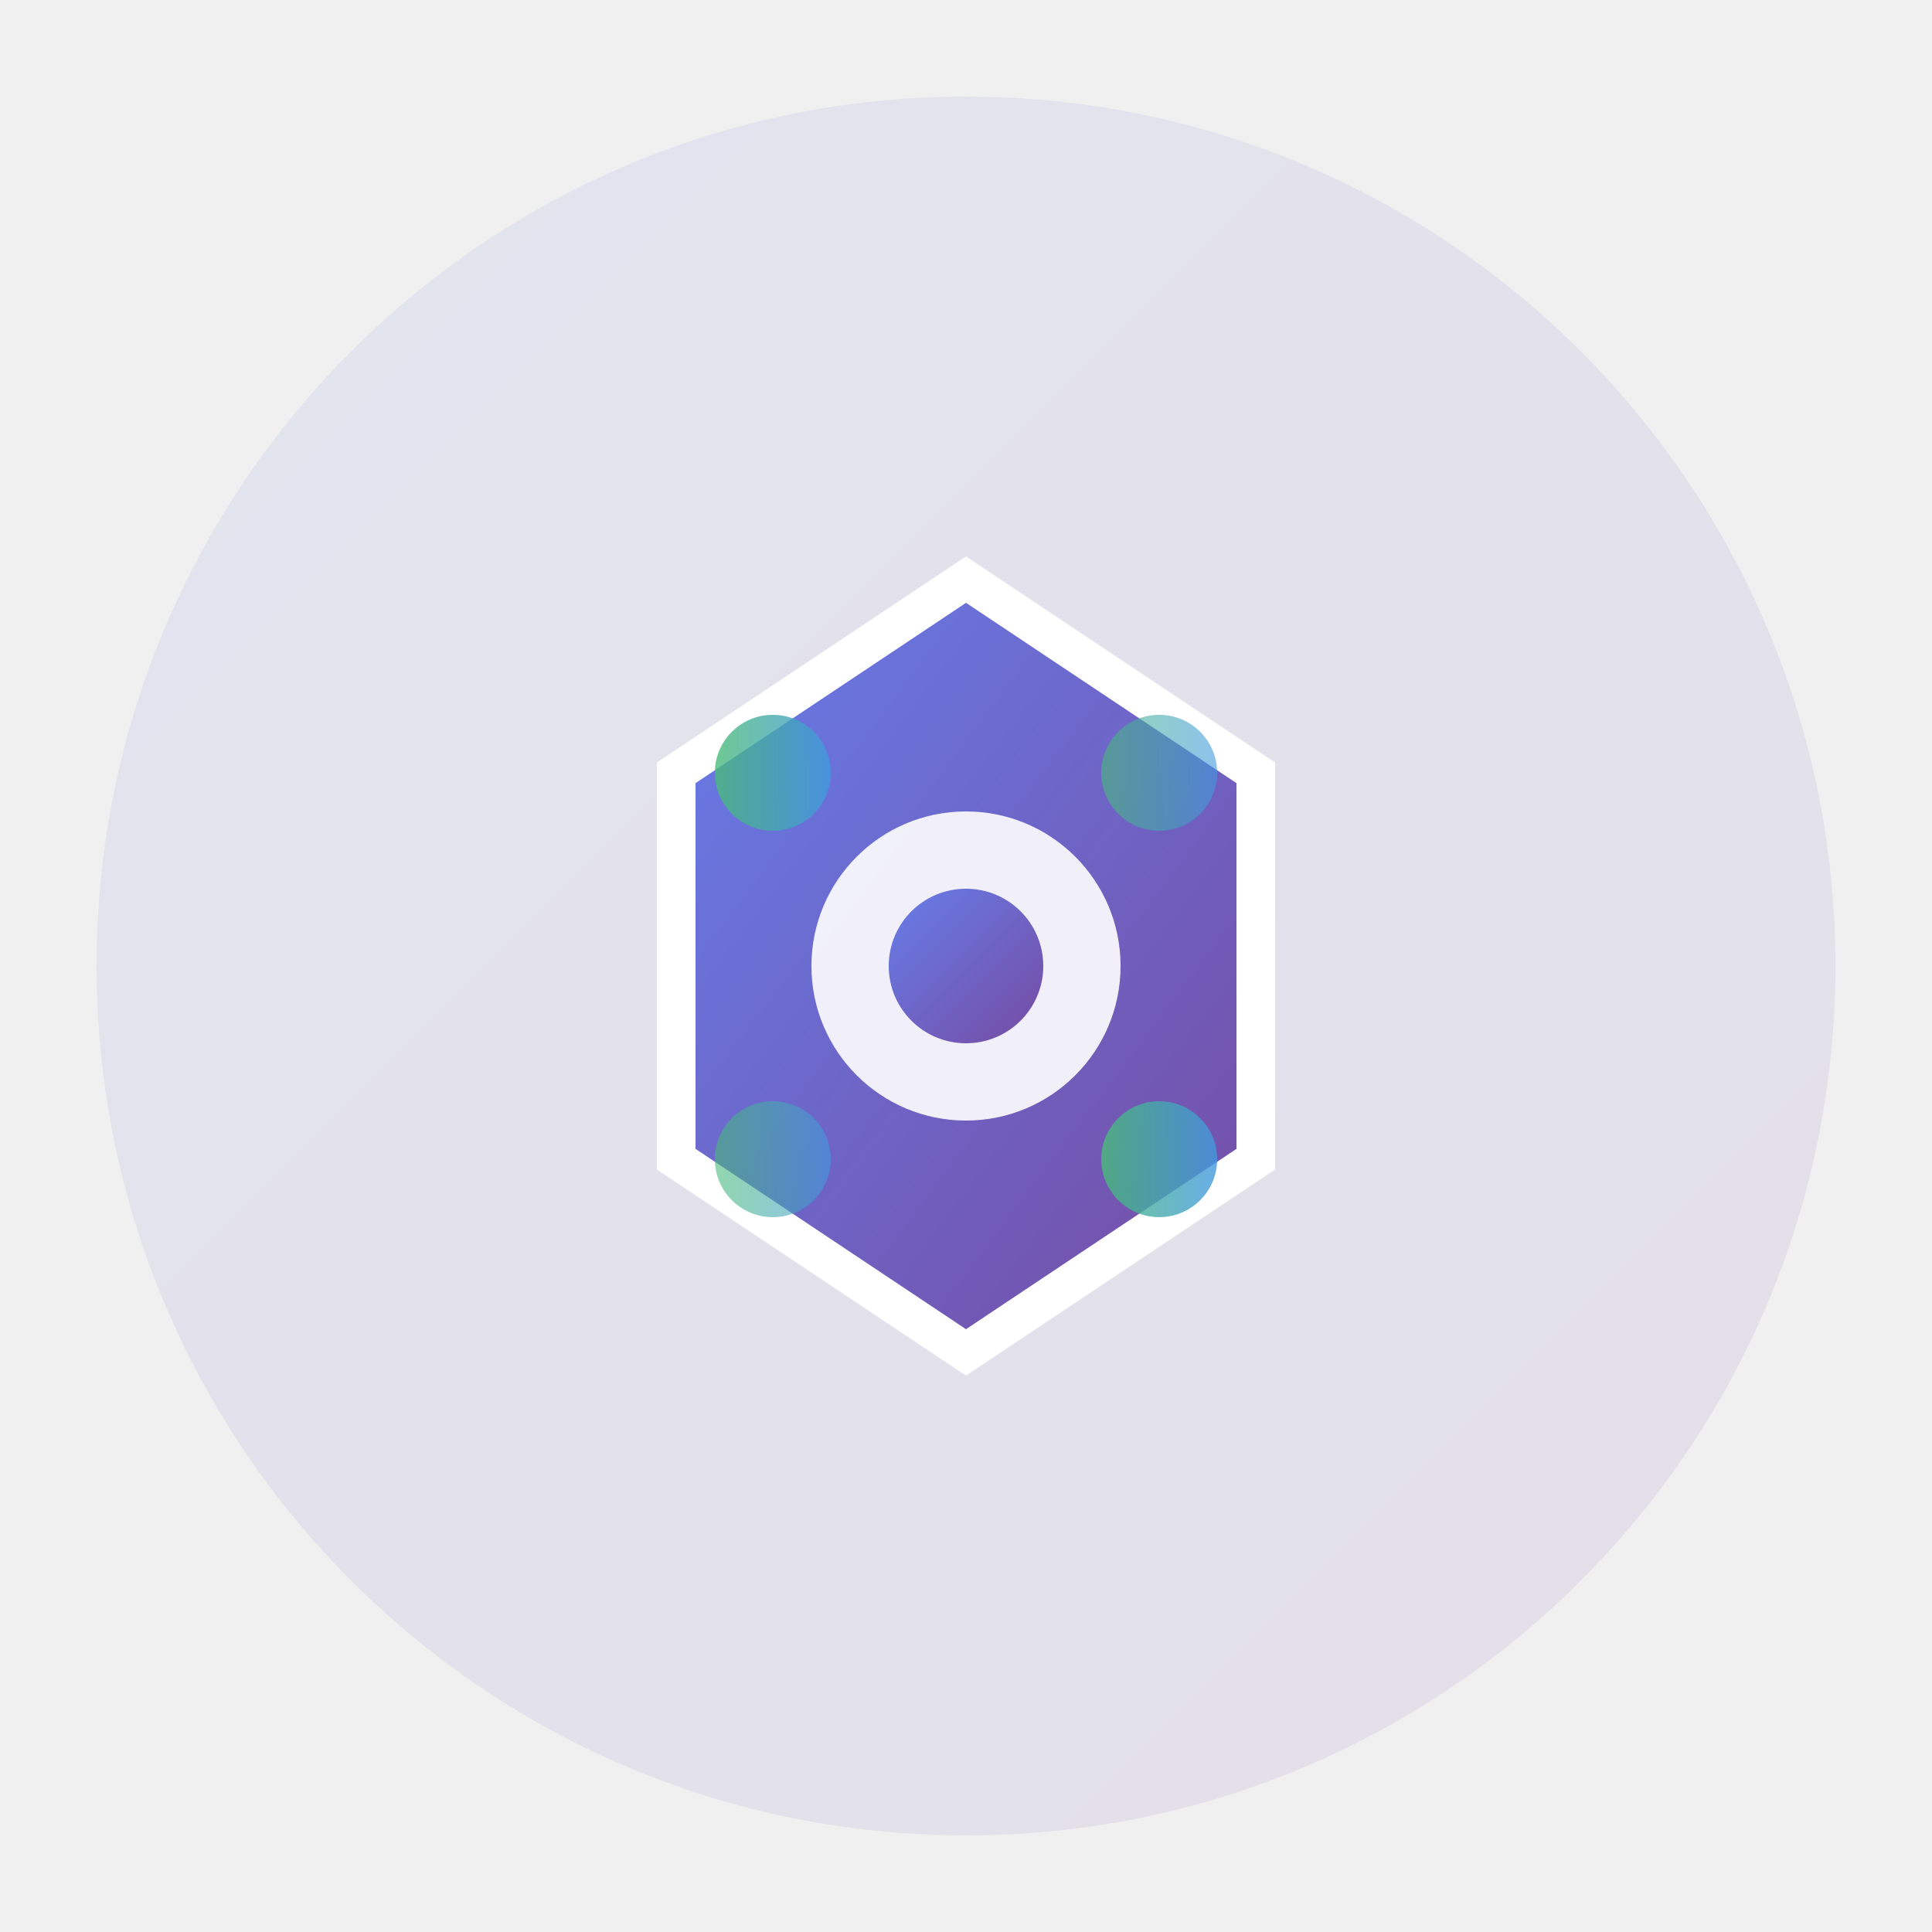
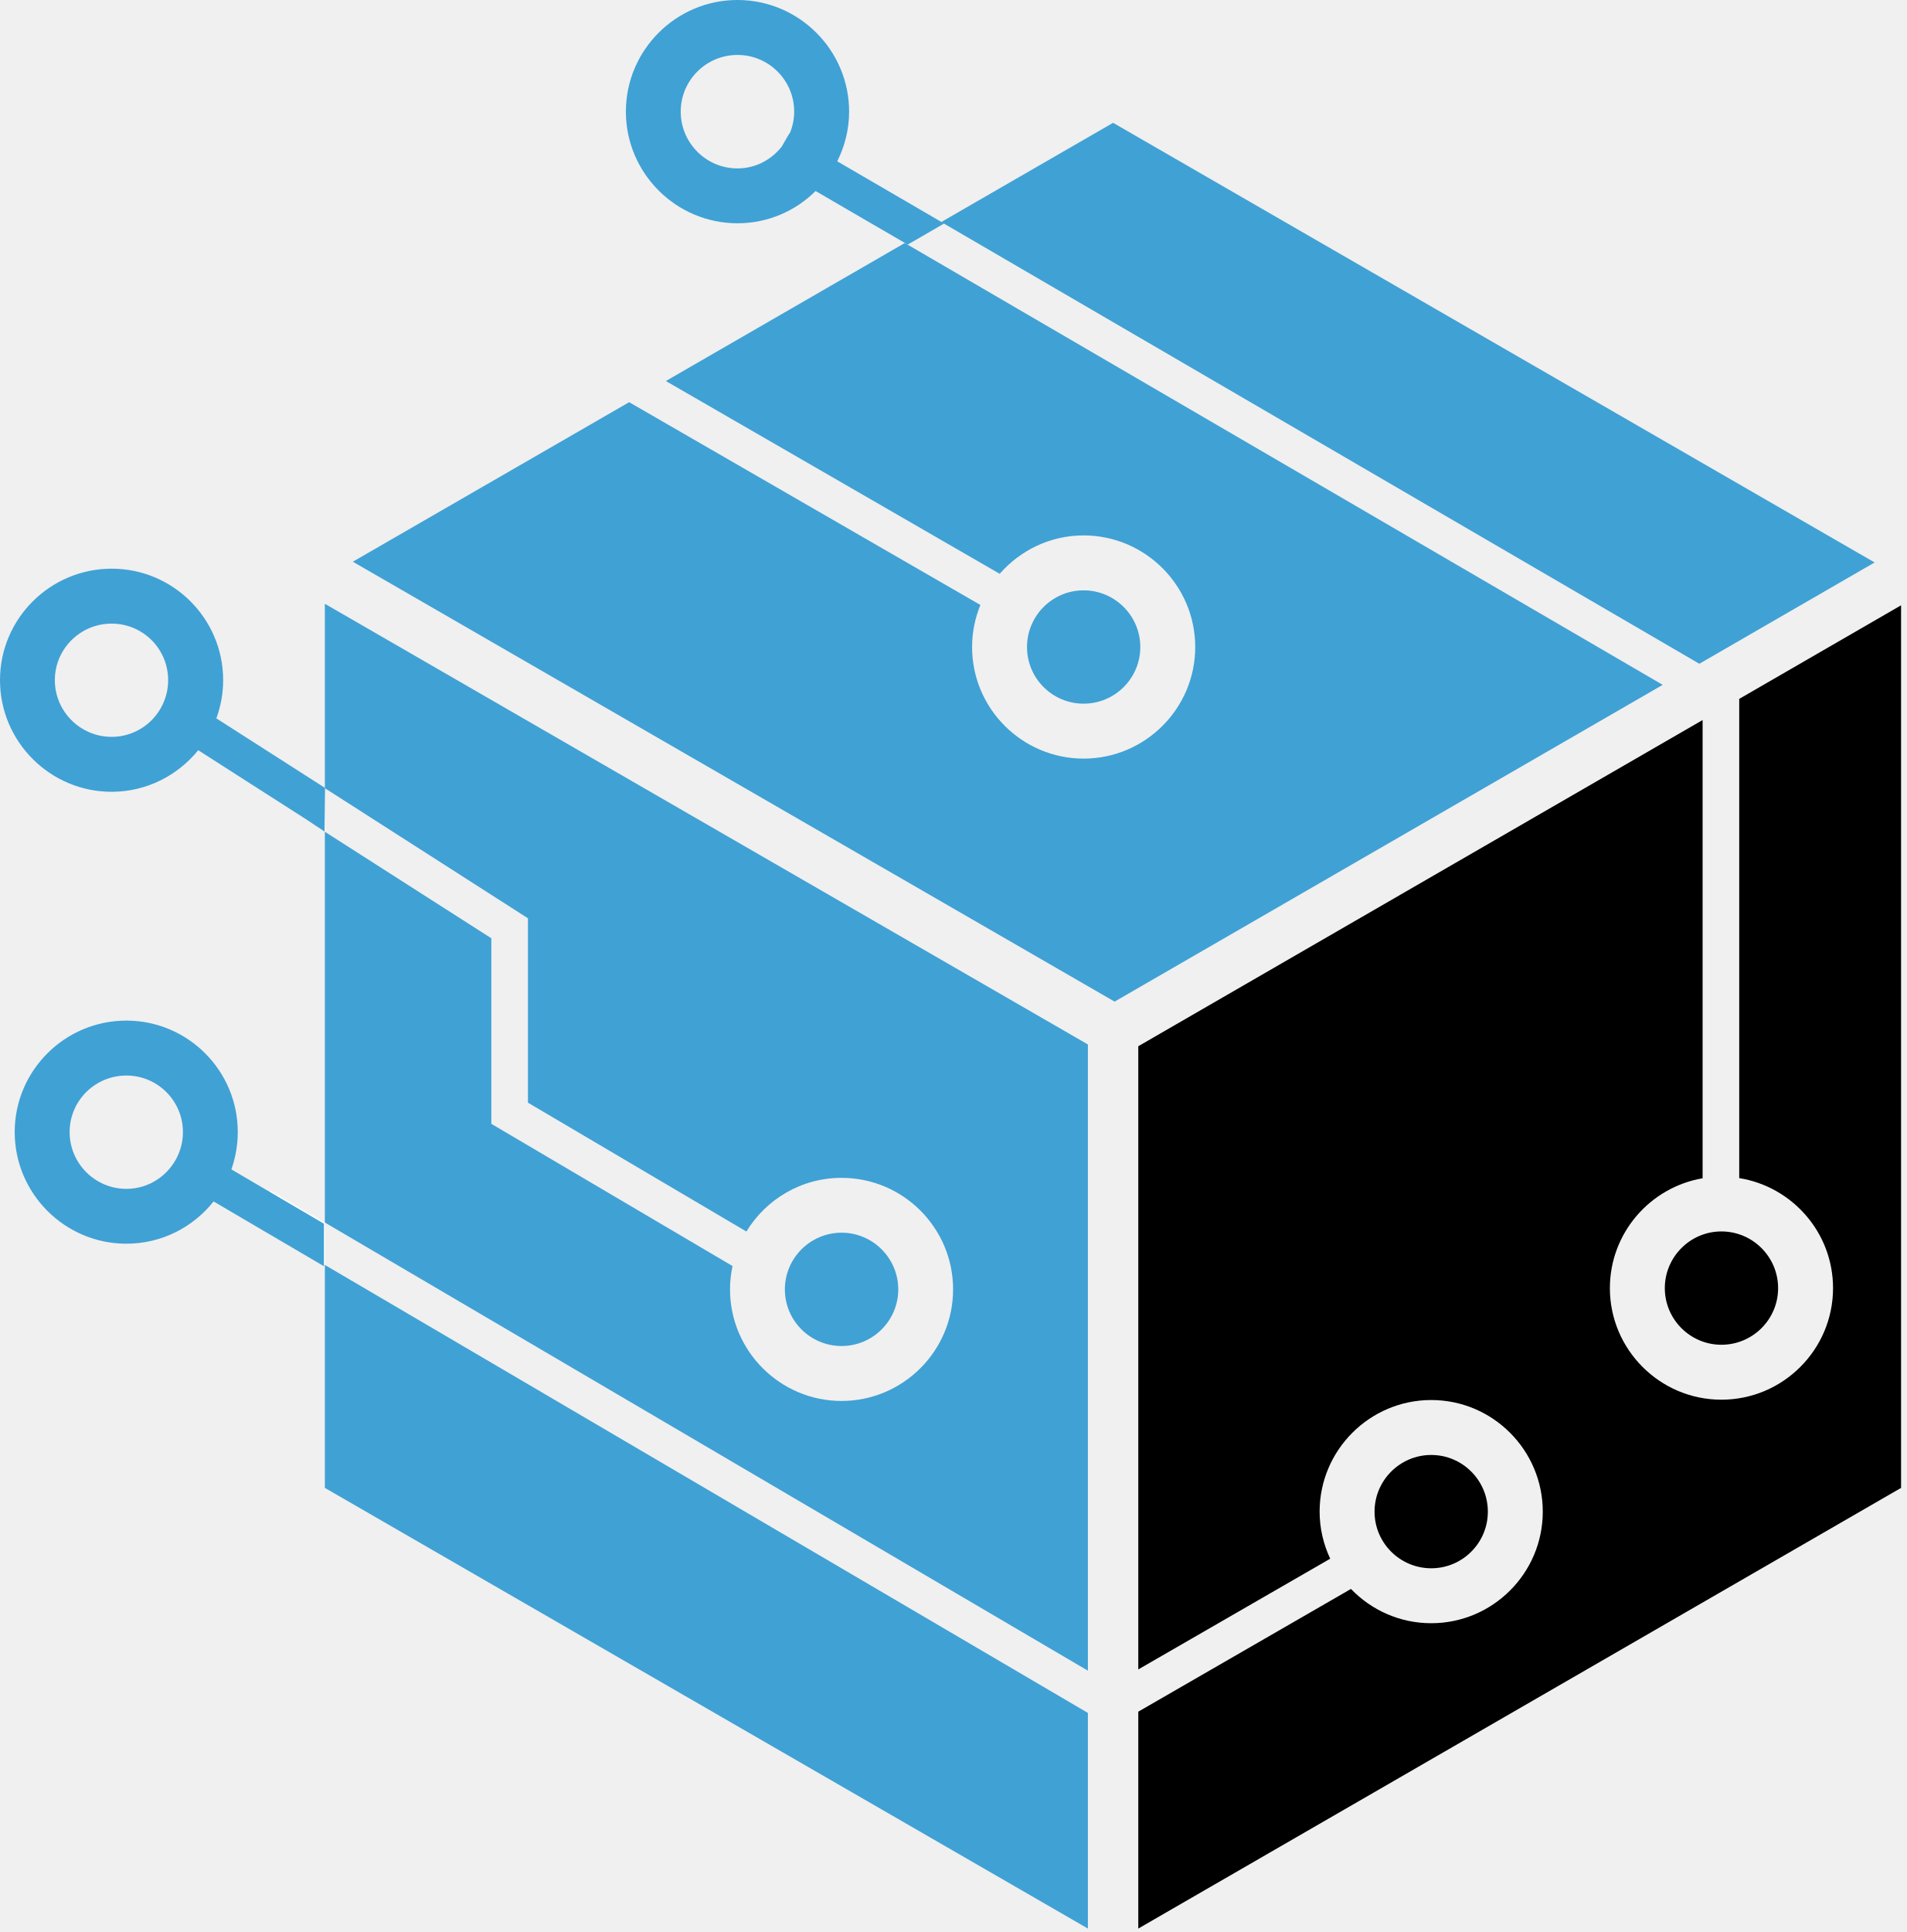
- <svg xmlns="http://www.w3.org/2000/svg" width="100" height="100" viewBox="0 0 100 100">
+ <svg xmlns="http://www.w3.org/2000/svg" width="227" height="230" viewBox="0 0 227 230" fill="none">
+   <g clip-path="url(#clip0_27853_961)">
+     <path d="M204.96 146.6C208.68 146.6 211.71 149.63 211.71 153.35C211.71 157.07 208.68 160.09 204.96 160.09C201.24 160.09 198.22 157.06 198.22 153.35C198.22 149.64 201.24 146.6 204.96 146.6Z" fill="black" />
+     <path d="M170.41 186.7C166.69 186.7 163.66 183.68 163.66 179.96C163.66 176.24 166.69 173.21 170.41 173.21C174.13 173.21 177.15 176.24 177.15 179.96C177.15 183.68 174.13 186.7 170.41 186.7Z" fill="black" />
+     <path d="M226.35 72.06V177.13L135.53 229.59V203.77L160.85 189.16C163.27 191.67 166.65 193.24 170.41 193.24C177.73 193.24 183.69 187.28 183.69 179.96C183.69 172.64 177.73 166.67 170.41 166.67C163.09 166.67 157.12 172.63 157.12 179.96C157.12 181.96 157.58 183.85 158.38 185.56L135.53 198.74V124.55L202.72 85.72V140.27C196.47 141.34 191.68 146.79 191.68 153.35C191.68 160.67 197.64 166.63 204.96 166.63C212.28 166.63 218.25 160.67 218.25 153.35C218.25 146.74 213.4 141.27 207.08 140.25V83.2L226.35 72.06Z" fill="black" />
+     <path d="M100.2 160.24C96.48 160.24 93.45 157.22 93.45 153.5C93.45 149.78 96.48 146.75 100.2 146.75C103.92 146.75 106.95 149.78 106.95 153.5C106.95 157.22 103.92 160.24 100.2 160.24Z" fill="#40A1D5" />
+     <path d="M129.53 124.34V198.89L38.68 145.54V99.02L58.5 111.7V133.79L87.22 150.72C87.02 151.62 86.92 152.55 86.92 153.5C86.92 160.82 92.88 166.78 100.2 166.78C107.52 166.78 113.48 160.82 113.48 153.5C113.48 146.18 107.53 140.22 100.2 140.22C95.4 140.22 91.2 142.78 88.87 146.61L62.86 131.27V109.32L38.68 93.83V71.88L129.53 124.34Z" fill="#40A1D5" />
+     <path d="M38.68 150.59L129.53 203.92V229.59L38.68 177.13V150.59Z" fill="#40A1D5" />
+     <path d="M129.02 83.77C125.3 83.77 122.28 80.75 122.28 77.03C122.28 73.31 125.3 70.28 129.02 70.28C132.74 70.28 135.77 73.31 135.77 77.03C135.77 80.75 132.74 83.77 129.02 83.77Z" fill="#40A1D5" />
+     <path d="M107.73 28.93L197.97 81.53L132.71 119.24L42.01 66.87L74.91 47.88L116.73 72.02C116.1 73.56 115.74 75.25 115.74 77.03C115.74 84.35 121.7 90.31 129.02 90.31C136.34 90.31 142.31 84.35 142.31 77.03C142.31 69.71 136.35 63.74 129.02 63.74C125.04 63.74 121.46 65.52 119.03 68.31L79.28 45.36L107.73 28.93Z" fill="#40A1D5" />
+     <path d="M223.2 66.96L202.33 79.02L112.07 26.43L132.53 14.62L223.2 66.96Z" fill="#40A1D5" />
+     <path d="M104.69 27.16L107.73 28.93L112.07 26.43L109.02 24.65L104.69 27.16Z" fill="white" />
+     <path d="M99.68 19.22C100.57 17.43 101.1 15.43 101.1 13.29C101.1 5.97 95.13 0 87.81 0C80.49 0 74.52 5.97 74.52 13.29C74.52 20.61 80.49 26.58 87.81 26.58C91.43 26.58 94.72 25.12 97.11 22.74L108.07 29.12L112.41 26.61L99.68 19.2V19.22ZM94.02 15.91L93.98 15.89L93.06 17.48C91.82 19.03 89.94 20.05 87.81 20.05C84.08 20.05 81.05 17.02 81.05 13.29C81.05 9.56 84.08 6.54 87.81 6.54C91.54 6.54 94.56 9.57 94.56 13.29C94.56 14.23 94.36 15.1 94.02 15.9V15.91Z" fill="#40A1D5" />
+     <path d="M38.66 93.82L38.64 98.99L38.68 99.02V93.83H38.66V93.82Z" fill="white" />
+     <path d="M25.76 85.52C26.28 84.1 26.57 82.58 26.57 80.97C26.57 73.65 20.62 67.7 13.3 67.7C5.98 67.7 0 73.64 0 80.97C0 88.3 5.97 94.26 13.29 94.26C17.45 94.26 21.16 92.32 23.6 89.31L36.5 97.57L38.64 98.99L38.7 93.8L25.76 85.52ZM13.29 87.72C9.56 87.72 6.53 84.69 6.53 80.97C6.53 77.25 9.56 74.24 13.29 74.24C17.02 74.24 20.02 77.25 20.02 80.97C20.02 84.69 17.01 87.72 13.29 87.72Z" fill="#40A1D5" />
+     <path d="M32.23 141.75V146.8L38.68 150.59V145.54L32.23 141.75Z" fill="white" />
+     <path d="M27.55 139.22C28.03 137.83 28.31 136.34 28.31 134.77C28.31 127.45 22.36 121.5 15.04 121.5C7.72 121.5 1.75 127.45 1.75 134.77C1.75 142.09 7.72 148.06 15.04 148.06C19.25 148.06 22.99 146.1 25.43 143.03L38.57 150.74V145.68L27.54 139.21L27.55 139.22ZM15.05 141.53C11.32 141.53 8.29 138.5 8.29 134.77C8.29 131.04 11.32 128.04 15.05 128.04C18.78 128.04 21.78 131.07 21.78 134.77C21.78 138.47 18.77 141.53 15.05 141.53Z" fill="#40A1D5" />
+   </g>
  <defs>
-     <linearGradient id="primaryGradient" x1="0%" y1="0%" x2="100%" y2="100%">
-       <stop offset="0%" style="stop-color:#667eea;stop-opacity:1" />
-       <stop offset="100%" style="stop-color:#764ba2;stop-opacity:1" />
-     </linearGradient>
-     <linearGradient id="accentGradient" x1="0%" y1="0%" x2="100%" y2="0%">
-       <stop offset="0%" style="stop-color:#48bb78;stop-opacity:1" />
-       <stop offset="100%" style="stop-color:#4299e1;stop-opacity:1" />
-     </linearGradient>
+     <clipPath id="clip0_27853_961">
+       <rect width="226.35" height="229.59" fill="white" />
+     </clipPath>
  </defs>
-   <circle cx="50" cy="50" r="45" fill="url(#primaryGradient)" opacity="0.1" />
-   <g transform="translate(25, 25)">
-     <path d="M25 5 L40 15 L40 35 L25 45 L10 35 L10 15 Z" fill="url(#primaryGradient)" stroke="#fff" stroke-width="2" />
-     <circle cx="15" cy="15" r="3" fill="url(#accentGradient)" opacity="0.8" />
-     <circle cx="35" cy="15" r="3" fill="url(#accentGradient)" opacity="0.6" />
-     <circle cx="15" cy="35" r="3" fill="url(#accentGradient)" opacity="0.6" />
-     <circle cx="35" cy="35" r="3" fill="url(#accentGradient)" opacity="0.8" />
-     <circle cx="25" cy="25" r="8" fill="#fff" opacity="0.9" />
-     <circle cx="25" cy="25" r="4" fill="url(#primaryGradient)" />
-   </g>
</svg>
